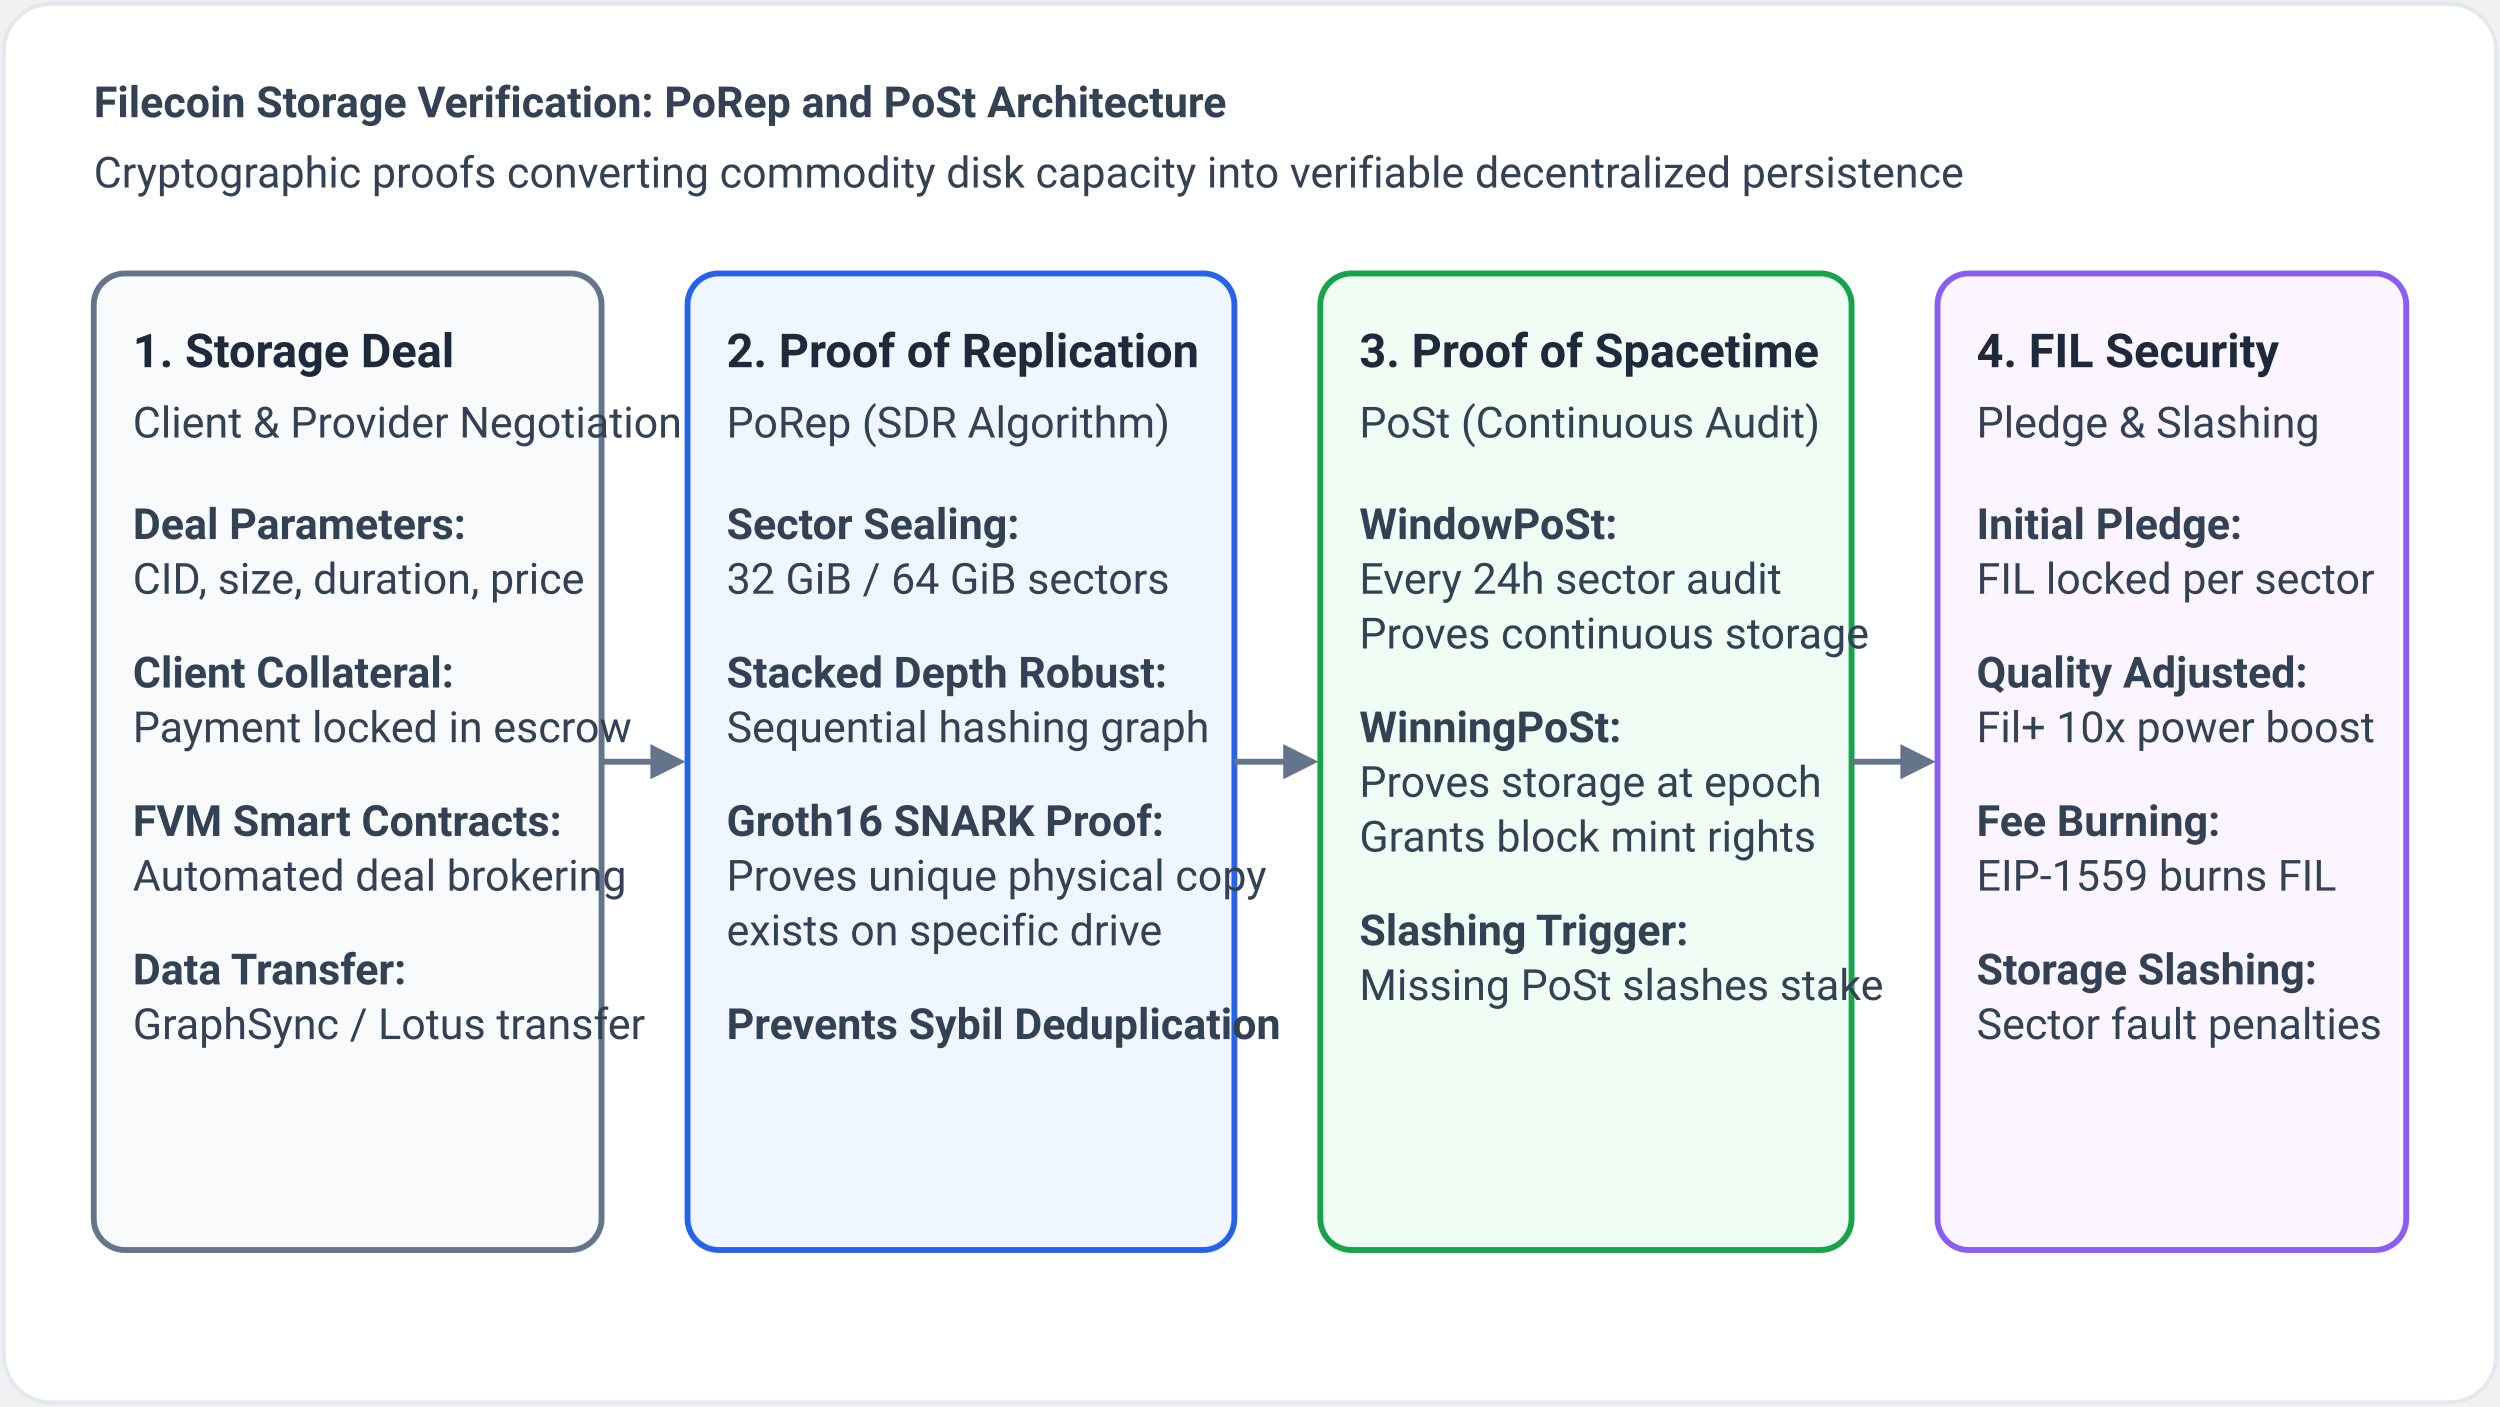
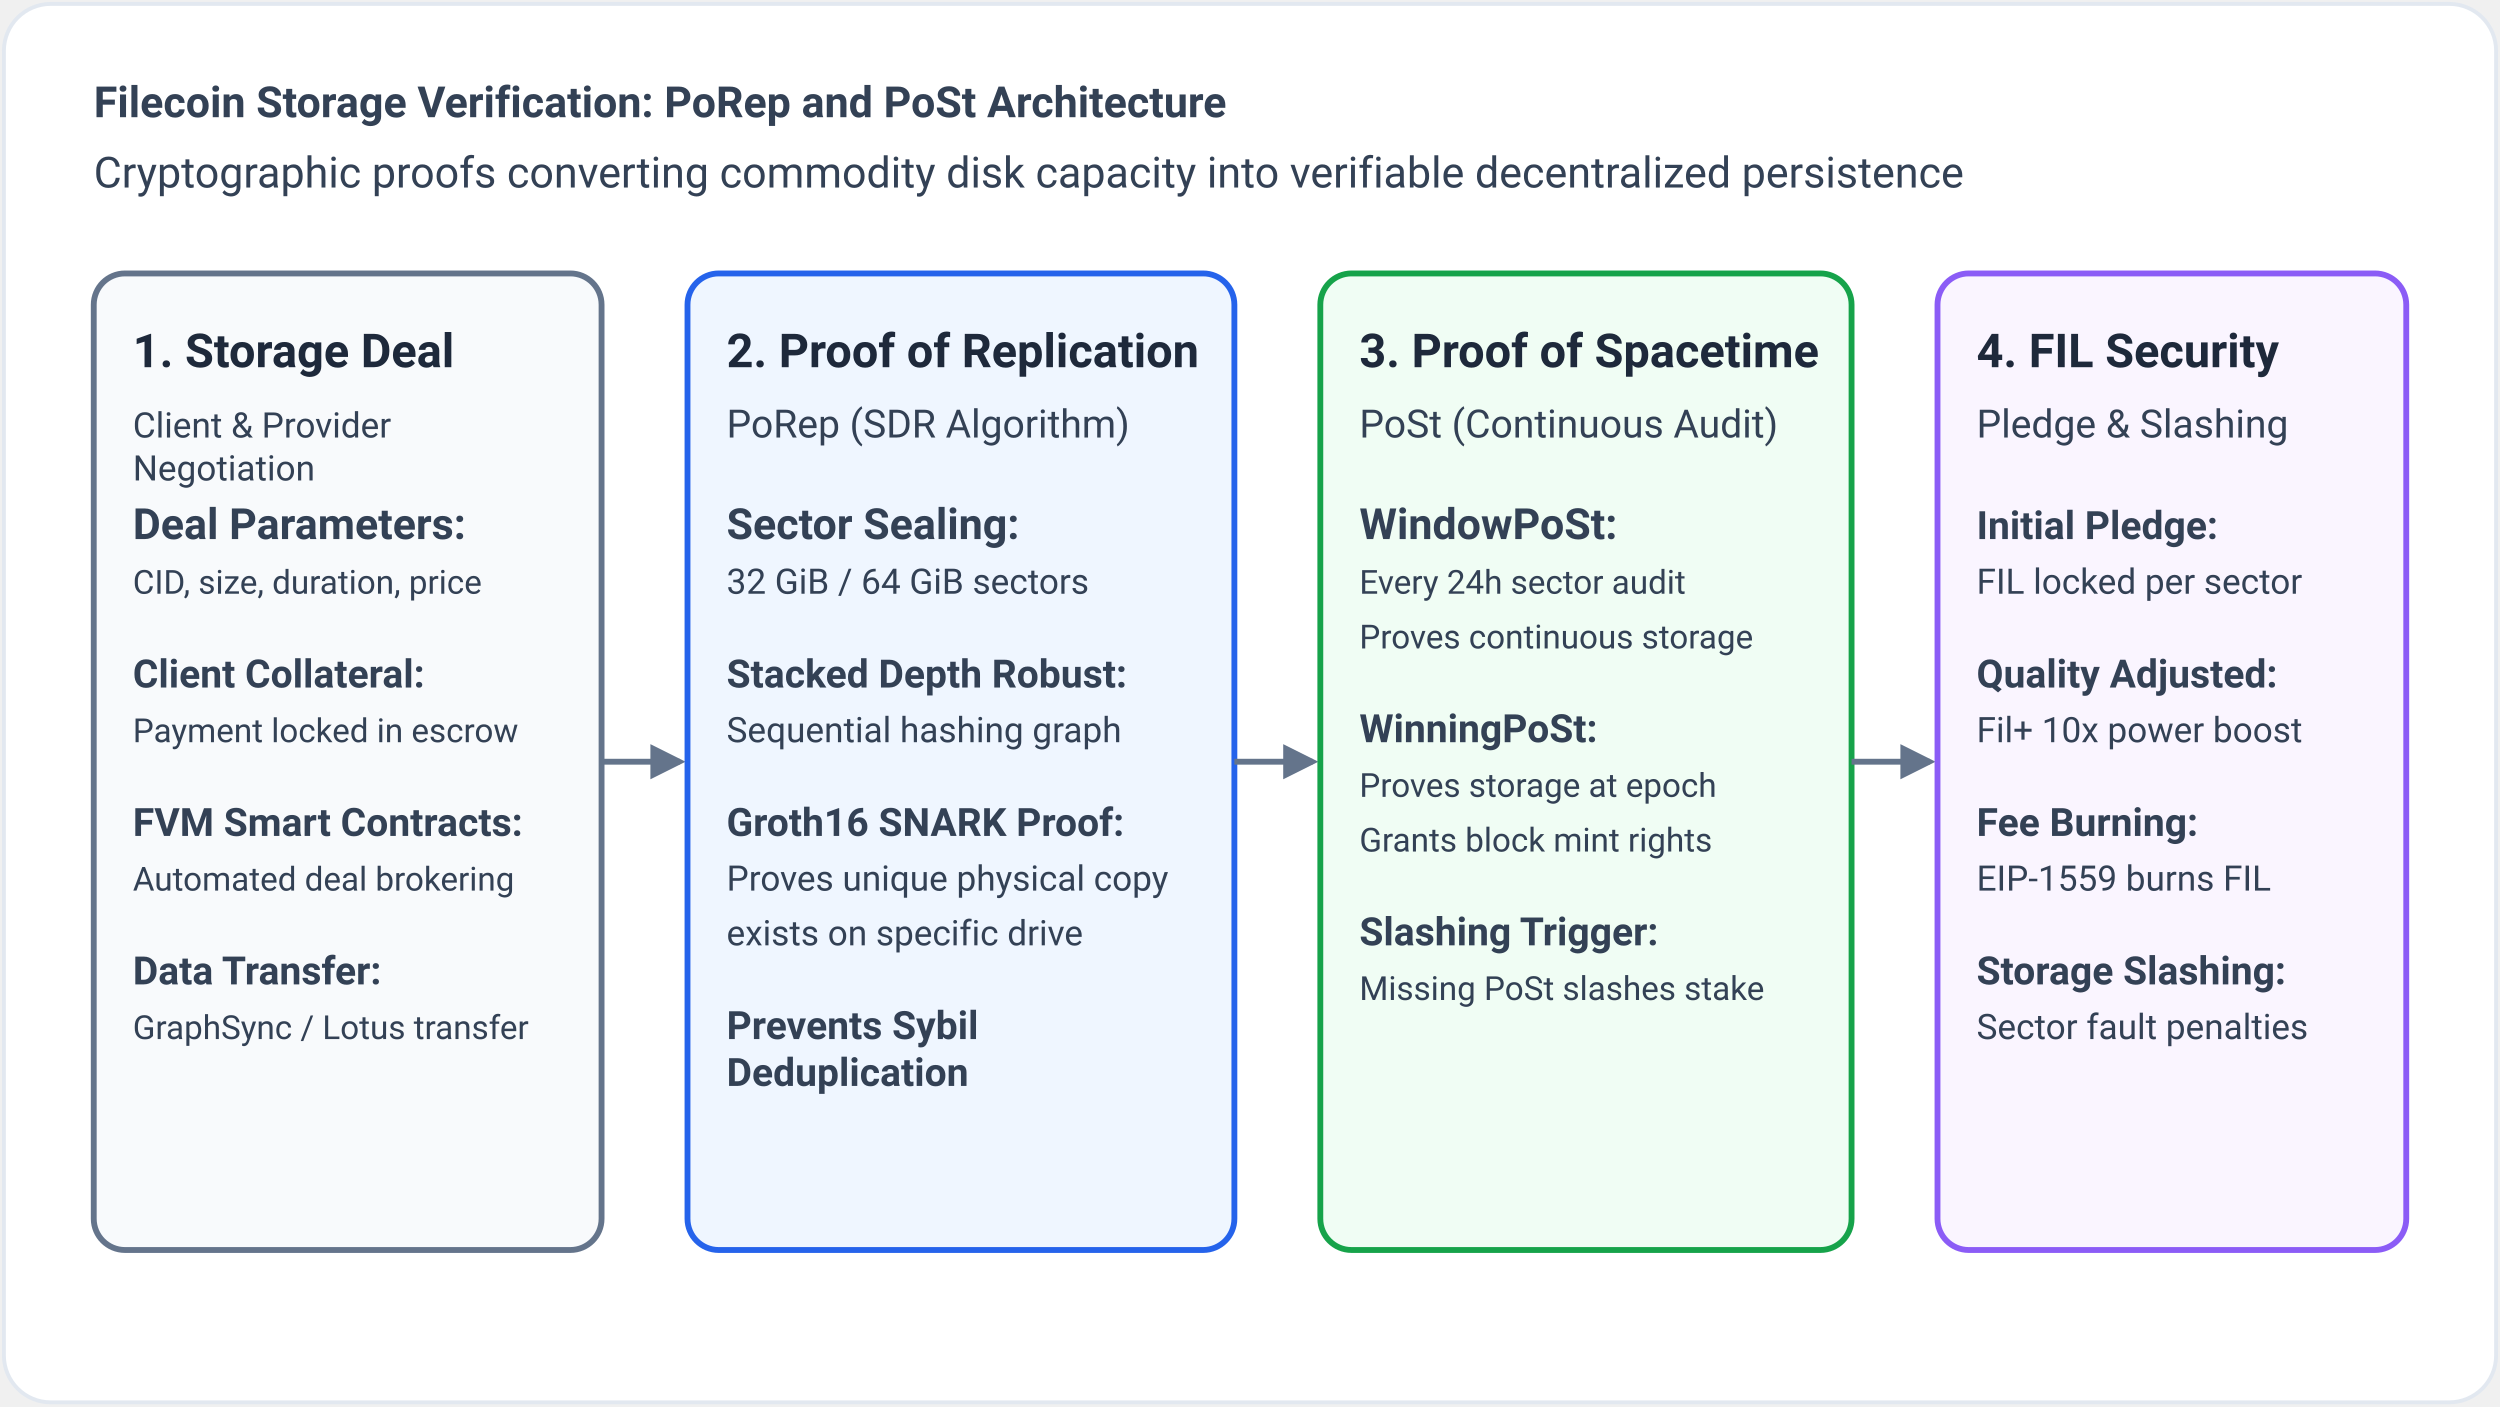
<svg xmlns="http://www.w3.org/2000/svg" viewBox="0 0 640 360" role="img" aria-labelledby="fc-title fc-desc">
  <style>
text{font-family:-apple-system,BlinkMacSystemFont,"Segoe UI",Roboto,Helvetica,Arial,sans-serif;font-size:11px;fill:#334155}
.header{font-weight:700;fill:#1e293b;font-size:12px}
.card{fill:#ffffff;stroke:#e2e8f0}
.step{fill:#f8fafc;stroke:#64748b;stroke-width:1.5}
.porep{fill:#eff6ff;stroke:#2563eb;stroke-width:1.5}
.post{fill:#f0fdf4;stroke:#16a34a;stroke-width:1.5}
.pledge{fill:#faf5ff;stroke:#8b5cf6;stroke-width:1.5}
.arrow{stroke:#64748b;stroke-width:1.5;fill:none;marker-end:url(#arrowhead-fc)}
@media (prefers-color-scheme:dark){
text{fill:#cbd5e1}.header{fill:#f1f5f9}.card{fill:#0f172a;stroke:#1e293b}
.step{fill:#1e293b;stroke:#475569}.porep{fill:#172554;stroke:#60a5fa}.post{fill:#064e3b;stroke:#34d399}.pledge{fill:#3b0764;stroke:#c084fc}
.arrow{stroke:#94a3b8}
}
</style>
  <defs>
    <marker id="arrowhead-fc" markerWidth="6" markerHeight="6" refX="5" refY="3" orient="auto">
      <polygon points="0 0, 6 3, 0 6" fill="#64748b" />
    </marker>
  </defs>
  <rect class="card" x="1" y="1" width="638" height="358" rx="12" />
  <text x="24" y="30" font-weight="700" font-size="15">Filecoin Storage Verification: PoRep and PoSt Architecture</text>
  <text x="24" y="48" font-size="11" fill="#64748b">Cryptographic proofs converting commodity disk capacity into verifiable decentralized persistence</text>
  <rect class="step" x="24" y="70" width="130" height="250" rx="8" />
  <text x="34" y="94" class="header">1. Storage Deal</text>
-   <text x="34" y="112" font-size="10" fill="#64748b">Client &amp; Provider Negotiation</text>
+   <text x="34" y="112" style="font-size:9px" fill="#64748b">Client &amp; Provider<tspan x="34" dy="11">Negotiation</tspan>
+   </text>
  <text x="34" y="138" font-weight="600">Deal Parameters:</text>
-   <text x="34" y="152" font-size="10" fill="#64748b">CID, size, duration, price</text>
-   <text x="34" y="176" font-weight="600">Client Collateral:</text>
-   <text x="34" y="190" font-size="10" fill="#64748b">Payment locked in escrow</text>
-   <text x="34" y="214" font-weight="600">FVM Smart Contracts:</text>
-   <text x="34" y="228" font-size="10" fill="#64748b">Automated deal brokering</text>
-   <text x="34" y="252" font-weight="600">Data Transfer:</text>
-   <text x="34" y="266" font-size="10" fill="#64748b">GraphSync / Lotus transfer</text>
+   <text x="34" y="152" style="font-size:8.5px" fill="#64748b">CID, size, duration, price</text>
+   <text x="34" y="176" font-weight="600" style="font-size:10px">Client Collateral:</text>
+   <text x="34" y="190" style="font-size:8.5px" fill="#64748b">Payment locked in escrow</text>
+   <text x="34" y="214" font-weight="600" style="font-size:10px">FVM Smart Contracts:</text>
+   <text x="34" y="228" style="font-size:8.5px" fill="#64748b">Automated deal brokering</text>
+   <text x="34" y="252" font-weight="600" style="font-size:10px">Data Transfer:</text>
+   <text x="34" y="266" style="font-size:8.5px" fill="#64748b">GraphSync / Lotus transfer</text>
  <path class="arrow" d="M154 195 L174 195" />
  <rect class="porep" x="176" y="70" width="140" height="250" rx="8" />
-   <text x="186" y="94" class="header" fill="#2563eb">2. Proof of Replication</text>
-   <text x="186" y="112" font-size="10" fill="#2563eb">PoRep (SDR Algorithm)</text>
+   <text x="186" y="94" class="header" fill="#2563eb" font-size="11">2. Proof of Replication</text>
+   <text x="186" y="112" style="font-size:10px" fill="#2563eb">PoRep (SDR Algorithm)</text>
  <text x="186" y="138" font-weight="600">Sector Sealing:</text>
-   <text x="186" y="152" font-size="10" fill="#64748b">32 GiB / 64 GiB sectors</text>
-   <text x="186" y="176" font-weight="600">Stacked Depth Robust:</text>
-   <text x="186" y="190" font-size="10" fill="#64748b">Sequential hashing graph</text>
-   <text x="186" y="214" font-weight="600">Groth16 SNARK Proof:</text>
-   <text x="186" y="228" font-size="10" fill="#64748b">Proves unique physical copy</text>
-   <text x="186" y="242" font-size="10" fill="#64748b">exists on specific drive</text>
-   <text x="186" y="266" font-weight="600">Prevents Sybil Deduplication</text>
+   <text x="186" y="152" style="font-size:9px" fill="#64748b">32 GiB / 64 GiB sectors</text>
+   <text x="186" y="176" font-weight="600" style="font-size:10px">Stacked Depth Robust:</text>
+   <text x="186" y="190" style="font-size:9px" fill="#64748b">Sequential hashing graph</text>
+   <text x="186" y="214" font-weight="600" style="font-size:10px">Groth16 SNARK Proof:</text>
+   <text x="186" y="228" style="font-size:9px" fill="#64748b">Proves unique physical copy</text>
+   <text x="186" y="242" style="font-size:9px" fill="#64748b">exists on specific drive</text>
+   <text x="186" y="266" font-weight="600" style="font-size:10px">Prevents Sybil<tspan x="186" dy="12">Deduplication</tspan>
+   </text>
  <path class="arrow" d="M316 195 L336 195" />
  <rect class="post" x="338" y="70" width="136" height="250" rx="8" />
-   <text x="348" y="94" class="header" fill="#16a34a">3. Proof of Spacetime</text>
-   <text x="348" y="112" font-size="10" fill="#16a34a">PoSt (Continuous Audit)</text>
+   <text x="348" y="94" class="header" fill="#16a34a" font-size="11">3. Proof of Spacetime</text>
+   <text x="348" y="112" style="font-size:10px" fill="#16a34a">PoSt (Continuous Audit)</text>
  <text x="348" y="138" font-weight="600">WindowPoSt:</text>
-   <text x="348" y="152" font-size="10" fill="#64748b">Every 24h sector audit</text>
-   <text x="348" y="166" font-size="10" fill="#64748b">Proves continuous storage</text>
-   <text x="348" y="190" font-weight="600">WinningPoSt:</text>
-   <text x="348" y="204" font-size="10" fill="#64748b">Proves storage at epoch</text>
-   <text x="348" y="218" font-size="10" fill="#64748b">Grants block mint rights</text>
-   <text x="348" y="242" font-weight="600">Slashing Trigger:</text>
-   <text x="348" y="256" font-size="10" fill="#ef4444">Missing PoSt slashes stake</text>
+   <text x="348" y="152" style="font-size:8.5px" fill="#64748b">Every 24h sector audit</text>
+   <text x="348" y="166" style="font-size:8.5px" fill="#64748b">Proves continuous storage</text>
+   <text x="348" y="190" font-weight="600" style="font-size:10px">WinningPoSt:</text>
+   <text x="348" y="204" style="font-size:8.5px" fill="#64748b">Proves storage at epoch</text>
+   <text x="348" y="218" style="font-size:8.5px" fill="#64748b">Grants block mint rights</text>
+   <text x="348" y="242" font-weight="600" style="font-size:10px">Slashing Trigger:</text>
+   <text x="348" y="256" style="font-size:8.5px" fill="#ef4444">Missing PoSt slashes stake</text>
  <path class="arrow" d="M474 195 L494 195" />
  <rect class="pledge" x="496" y="70" width="120" height="250" rx="8" />
  <text x="506" y="94" class="header" fill="#7c3aed">4. FIL Security</text>
-   <text x="506" y="112" font-size="10" fill="#7c3aed">Pledge &amp; Slashing</text>
-   <text x="506" y="138" font-weight="600">Initial Pledge:</text>
-   <text x="506" y="152" font-size="10" fill="#64748b">FIL locked per sector</text>
-   <text x="506" y="176" font-weight="600">Quality Adjusted:</text>
-   <text x="506" y="190" font-size="10" fill="#64748b">Fil+ 10x power boost</text>
-   <text x="506" y="214" font-weight="600">Fee Burning:</text>
-   <text x="506" y="228" font-size="10" fill="#64748b">EIP-1559 burns FIL</text>
-   <text x="506" y="252" font-weight="600">Storage Slashing:</text>
-   <text x="506" y="266" font-size="10" fill="#ef4444">Sector fault penalties</text>
+   <text x="506" y="112" style="font-size:10px" fill="#7c3aed">Pledge &amp; Slashing</text>
+   <text x="506" y="138" font-weight="600" style="font-size:10px">Initial Pledge:</text>
+   <text x="506" y="152" style="font-size:9px" fill="#64748b">FIL locked per sector</text>
+   <text x="506" y="176" font-weight="600" style="font-size:10px">Quality Adjusted:</text>
+   <text x="506" y="190" style="font-size:9px" fill="#64748b">Fil+ 10x power boost</text>
+   <text x="506" y="214" font-weight="600" style="font-size:10px">Fee Burning:</text>
+   <text x="506" y="228" style="font-size:9px" fill="#64748b">EIP-1559 burns FIL</text>
+   <text x="506" y="252" font-weight="600" style="font-size:10px">Storage Slashing:</text>
+   <text x="506" y="266" style="font-size:9px" fill="#ef4444">Sector fault penalties</text>
</svg>
